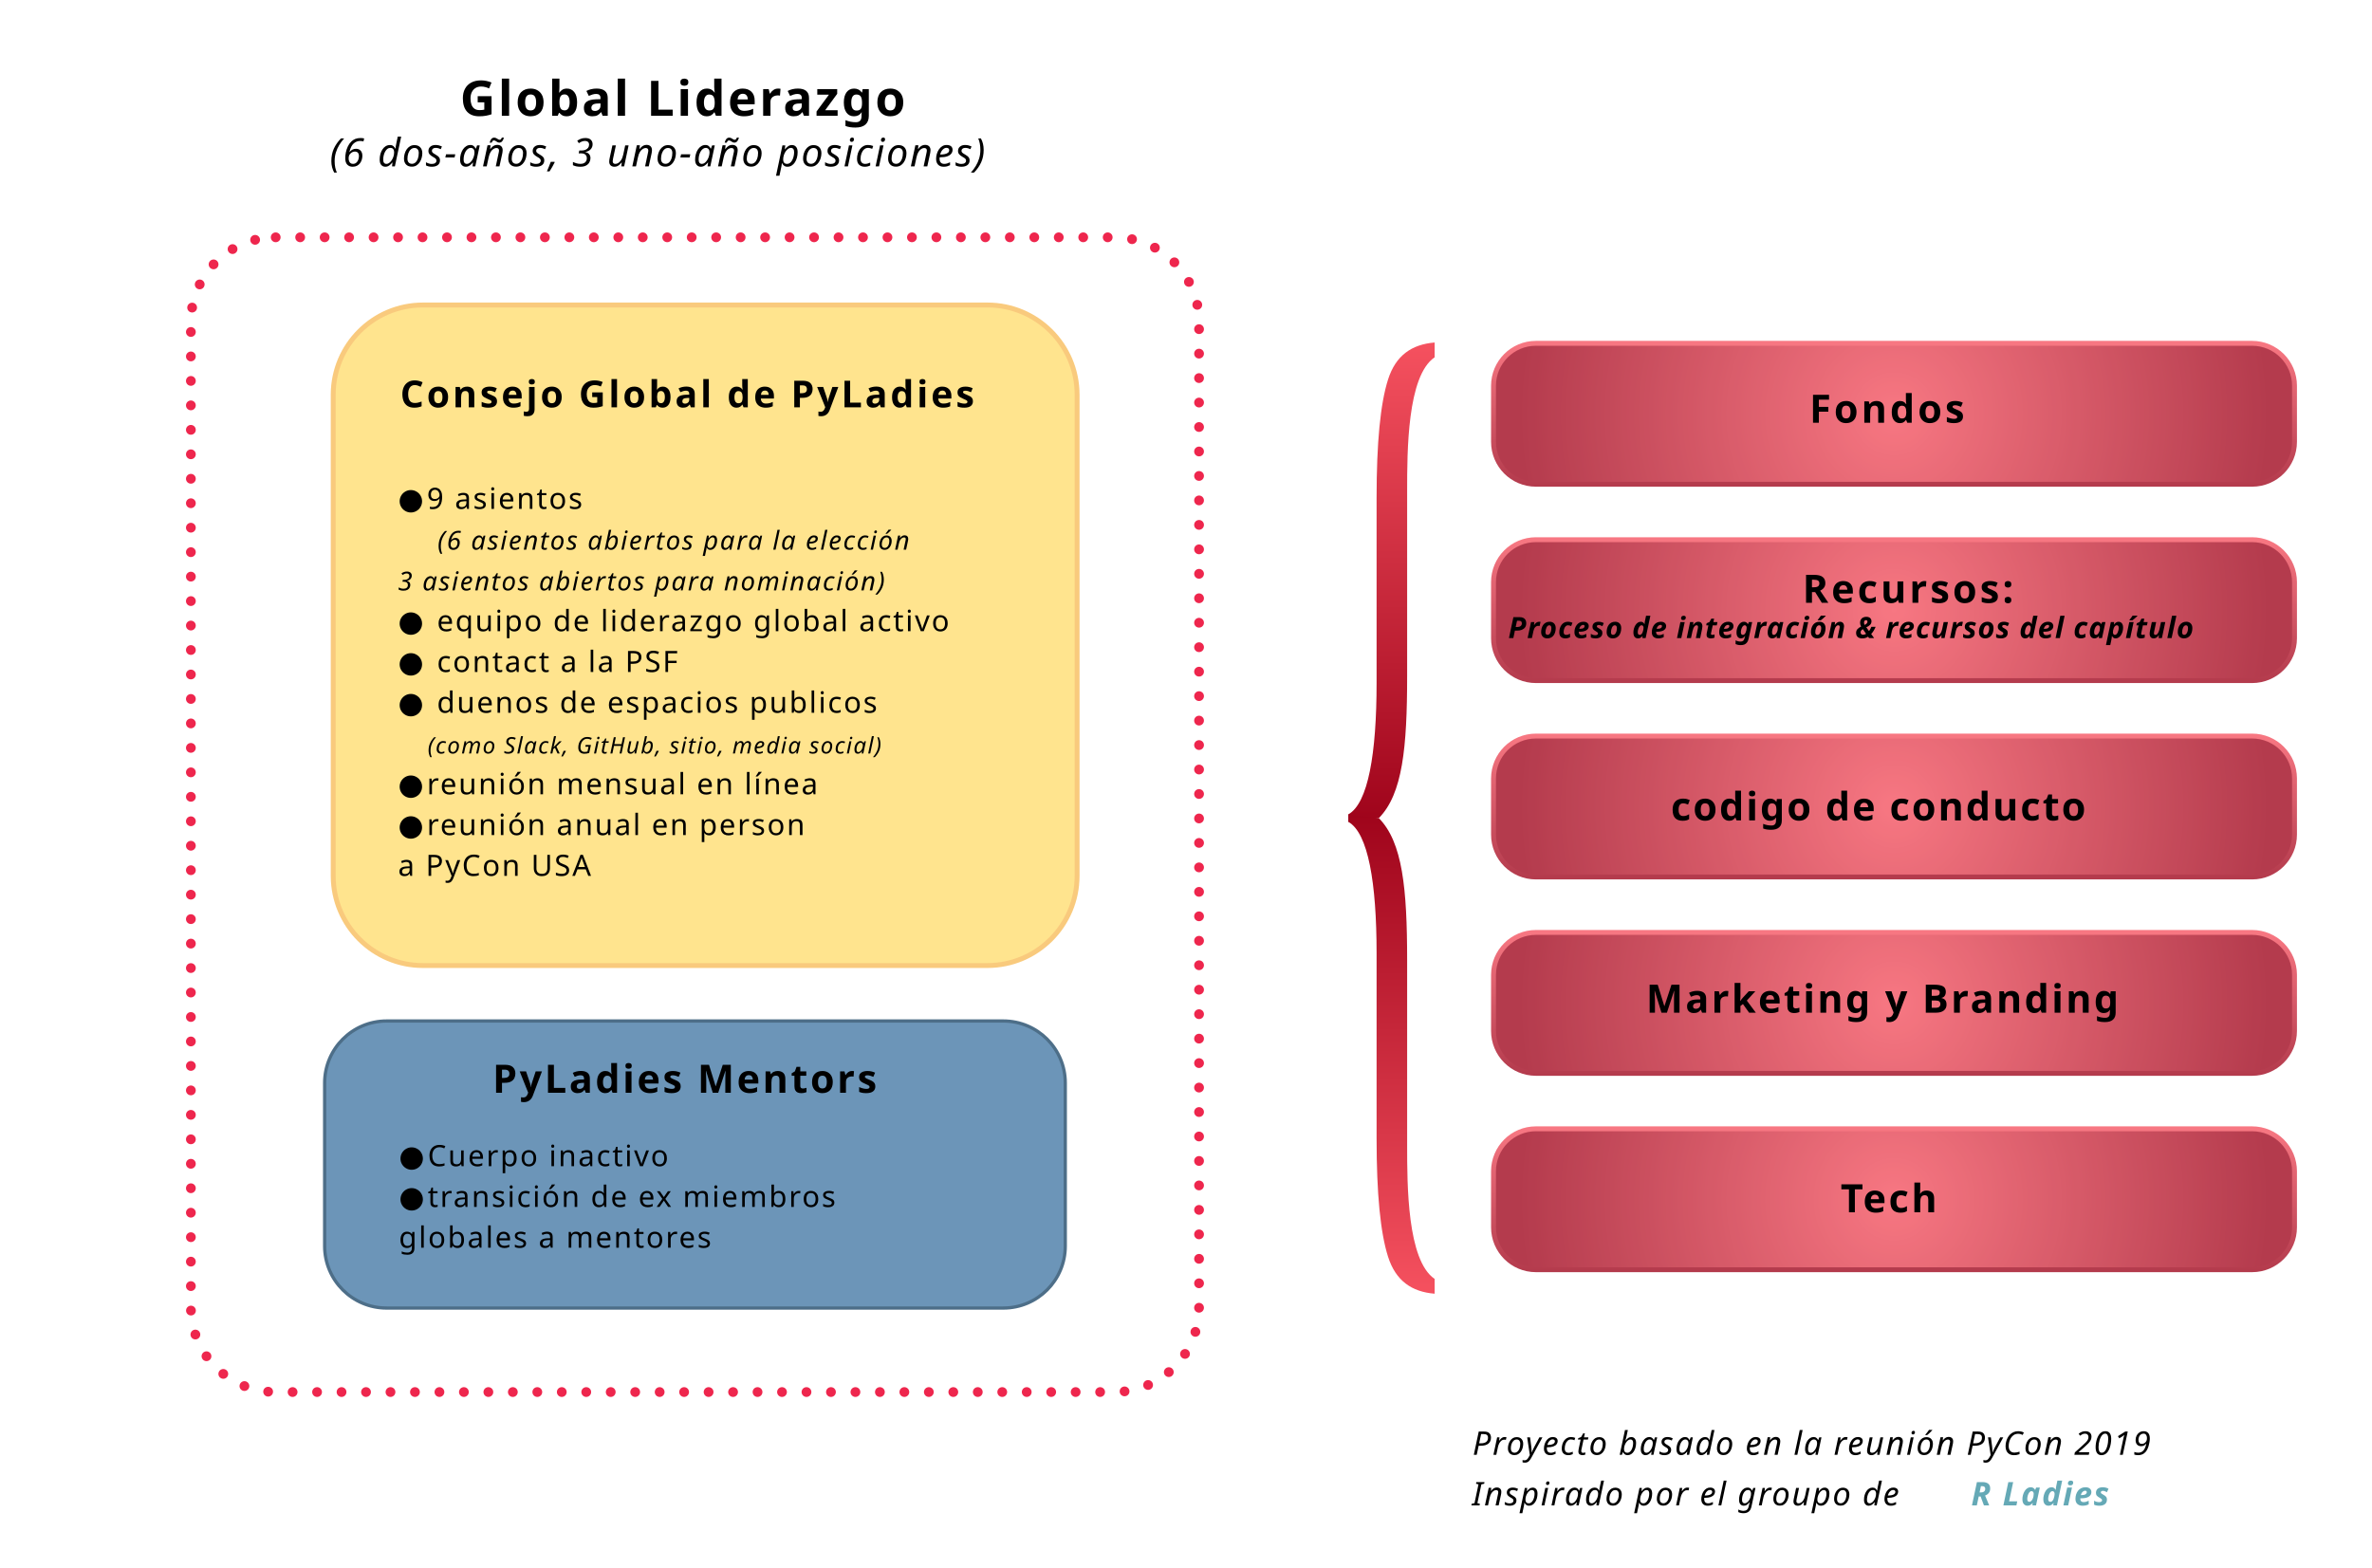
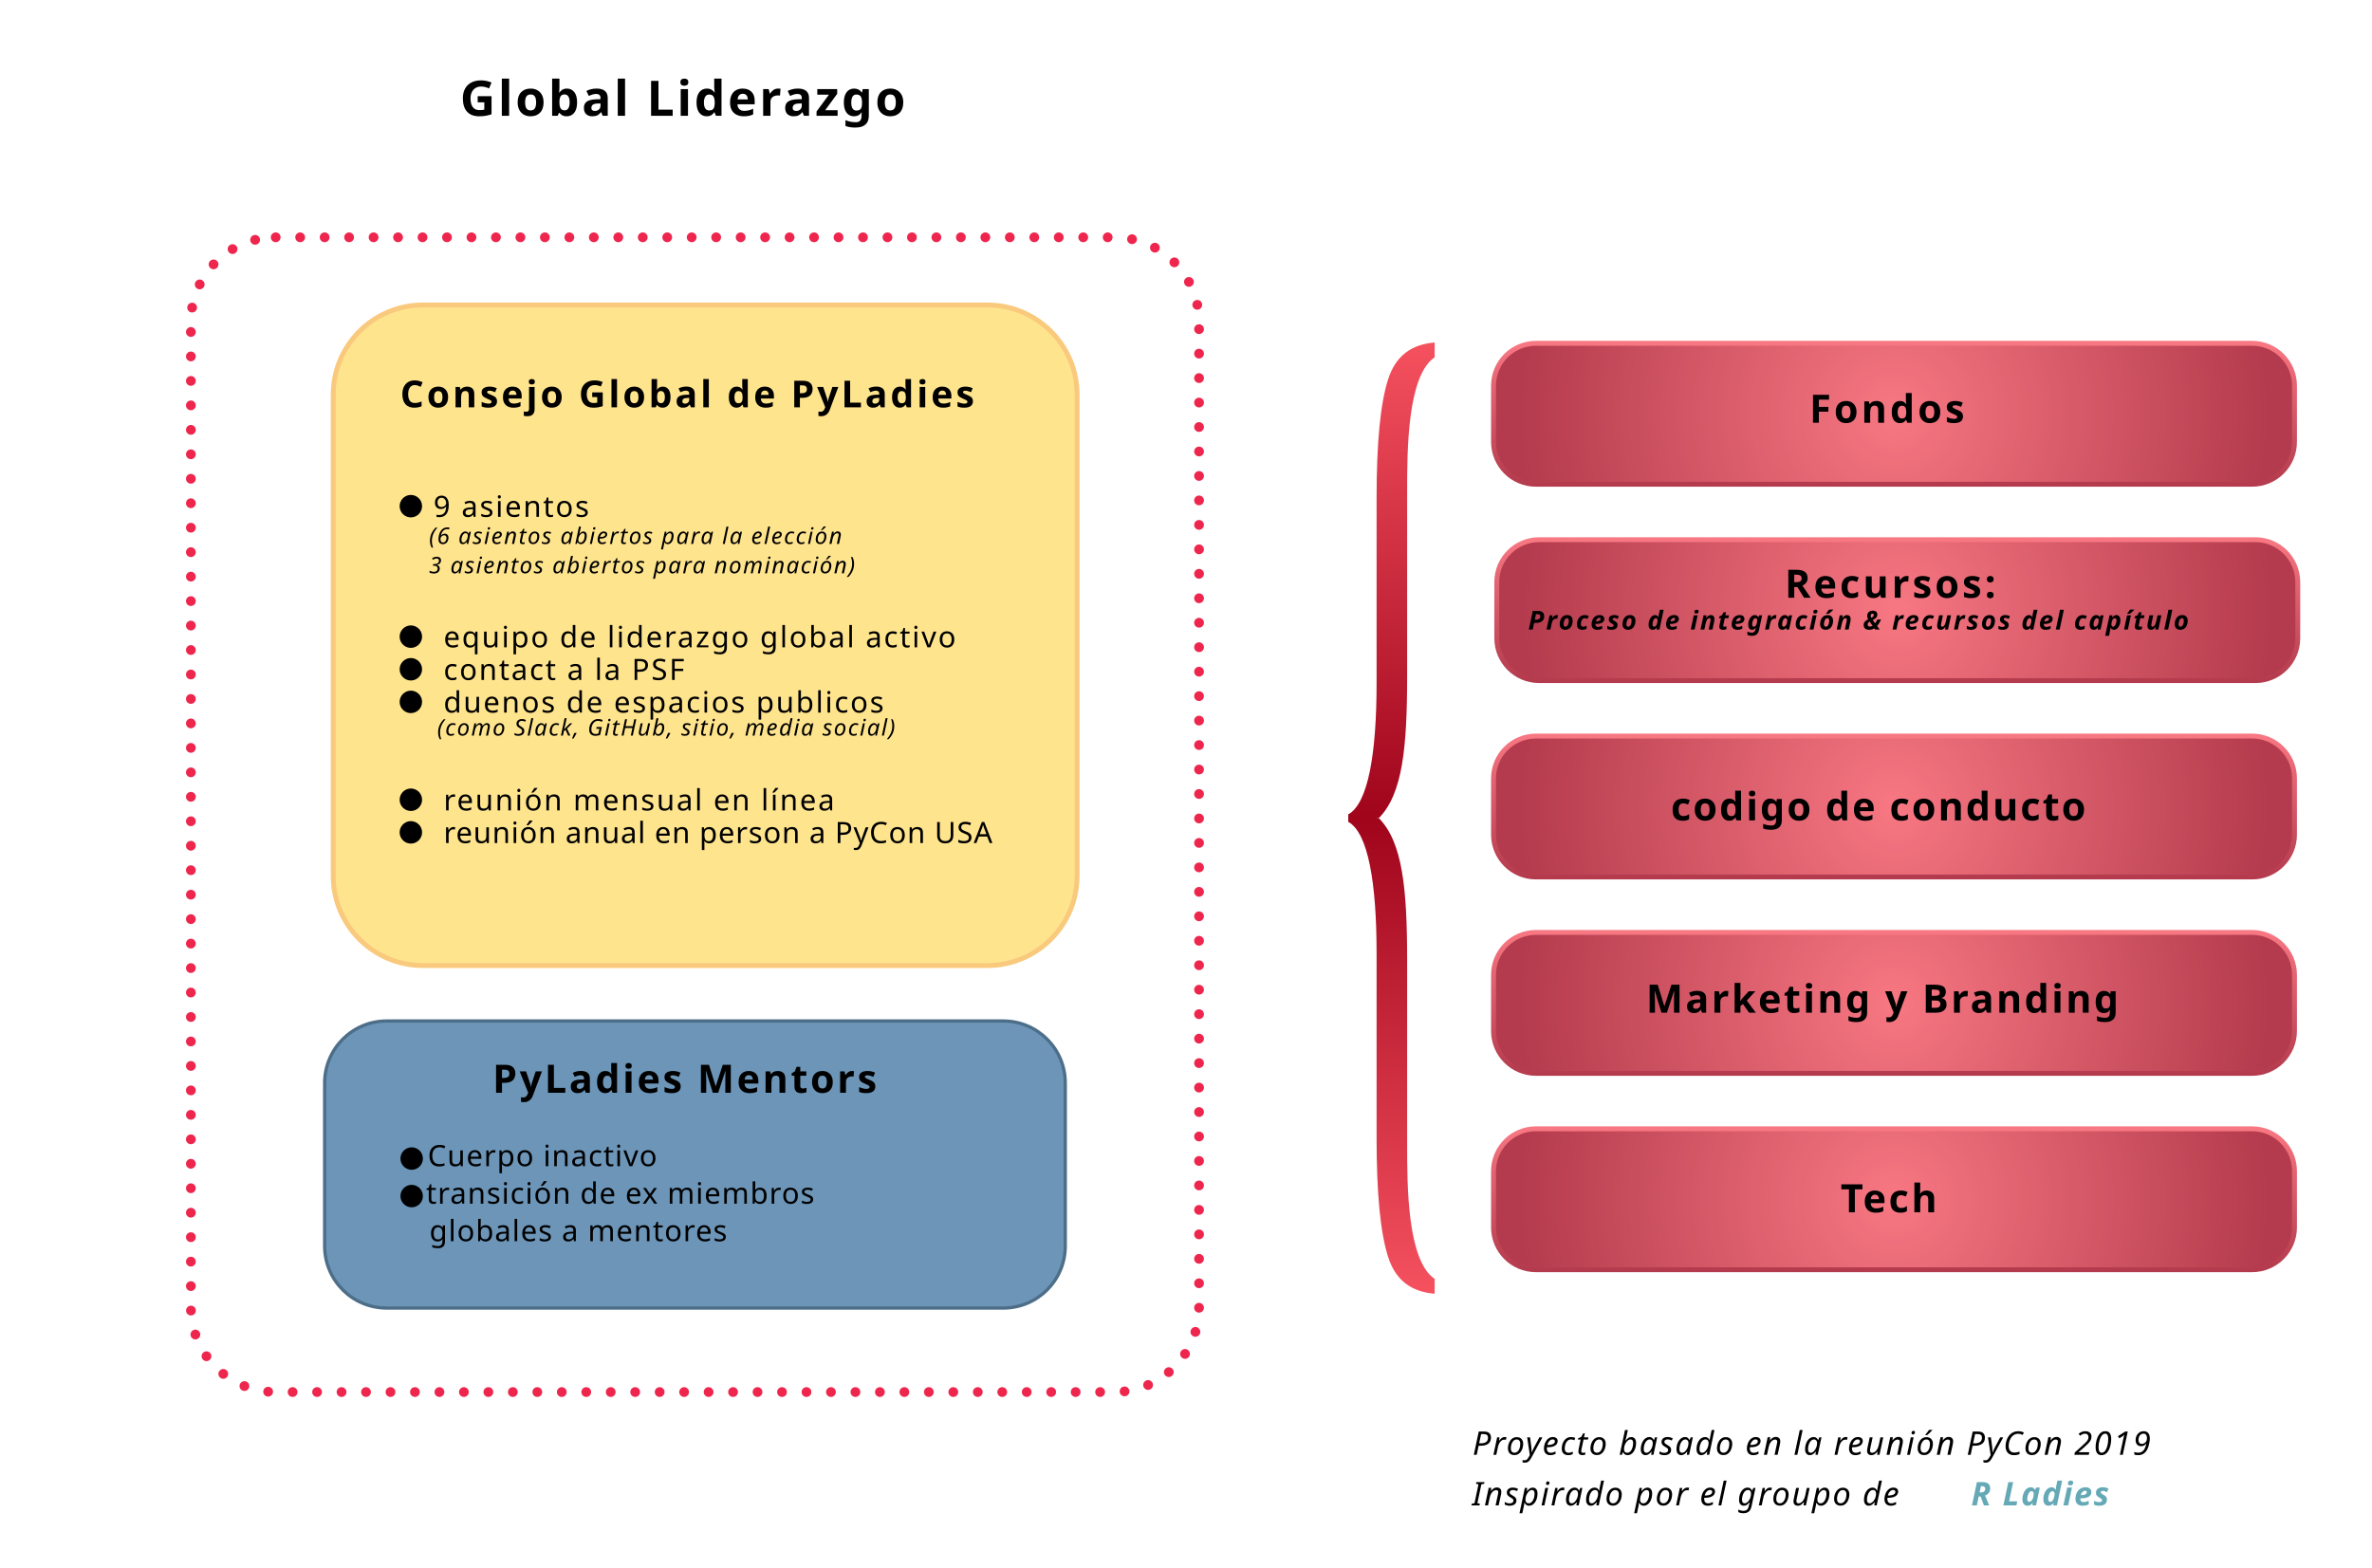
<svg xmlns="http://www.w3.org/2000/svg" width="1454px" height="961px" viewBox="0 0 1454 961" version="1.1">
  <defs>
    <radialGradient cx="50%" cy="50%" fx="50%" fy="50%" r="265.637%" gradientTransform="translate(0.5,0.5),scale(0.175967,1),rotate(-7.075072),translate(-0.5,-0.5)" id="radialGradient-1">
      <stop stop-color="#F5515F" offset="0%" />
      <stop stop-color="#9F041B" offset="100%" />
    </radialGradient>
    <linearGradient x1="50%" y1="0%" x2="50%" y2="100%" id="linearGradient-2">
      <stop stop-color="#F5515F" offset="0%" />
      <stop stop-color="#C42539" offset="55.574%" />
      <stop stop-color="#9F041B" offset="100%" />
    </linearGradient>
    <linearGradient x1="50%" y1="0%" x2="50%" y2="100%" id="linearGradient-3">
      <stop stop-color="#F5515F" offset="0%" />
      <stop stop-color="#9F041B" offset="100%" />
    </linearGradient>
  </defs>
  <g id="Artboard" stroke="none" stroke-width="1" fill="none" fill-rule="evenodd">
    <g id="Global-Leadership" transform="translate(117, 41.5)">
      <path d="M52,104 L566,104 C594.719,104 618,127.281 618,156 L618,760 C618,788.719 594.719,812 566,812 L52,812 C23.281,812 3.51703951e-15,788.719 0,760 L0,156 C-3.51703951e-15,127.281 23.281,104 52,104 Z" id="Dotted-Outline" stroke="#EE264D" stroke-width="6" stroke-linecap="round" stroke-dasharray="0,15" />
      <text id="Global-Liderazgo" font-family="Montserrat-Bold, Montserrat" font-size="30" font-weight="bold" letter-spacing="1.559" fill="#000000">
        <tspan x="164.994" y="29.5">Global Liderazgo</tspan>
      </text>
      <g id="Global-Council" transform="translate(86.5, 145)">
        <rect id="Rectangle" stroke="#F5A623" stroke-width="3" fill="#FFD141" opacity="0.592" x="0.75" y="0.5" width="456" height="405" rx="55" />
-         <text id="●-9-asientos-(6-asie" font-family="LucidaGrande-Bold, Lucida Grande" font-size="18" font-weight="bold" line-spacing="25" letter-spacing="1.085" fill="#000000">
-           <tspan x="40.5" y="125.5">●</tspan>
-           <tspan x="51.992" y="125.5" font-family="Montserrat-Bold, Montserrat"> </tspan>
-           <tspan x="58.171" y="125.5" font-family="Montserrat-SemiBold, Montserrat" font-weight="500"> 9 asientos </tspan>
-           <tspan x="40.5" y="150.5" font-family="Montserrat-SemiBold, Montserrat" font-weight="500">    </tspan>
-           <tspan x="64.713" y="150.5" font-family="Montserrat-MediumItalic, Montserrat" font-size="16" font-style="italic" font-weight="500" letter-spacing="0.965">(6 asientos abiertos para la elección </tspan>
-           <tspan x="40.5" y="175.5" font-family="Montserrat-MediumItalic, Montserrat" font-size="16" font-style="italic" font-weight="500" letter-spacing="0.965">      3 asientos abiertos para nominación) </tspan>
-           <tspan x="417.921" y="175.5" font-family="Montserrat-SemiBold, Montserrat" font-weight="500" />
-           <tspan x="40.5" y="200.5">●</tspan>
-           <tspan x="51.992" y="200.5" font-family="Montserrat-Bold, Montserrat">  </tspan>
-           <tspan x="64.35" y="200.5" font-family="Montserrat-SemiBold, Montserrat" font-weight="500">equipo de liderazgo global activo</tspan>
-           <tspan x="40.5" y="225.5">●</tspan>
-           <tspan x="51.992" y="225.5" font-family="Montserrat-Bold, Montserrat">  </tspan>
-           <tspan x="64.35" y="225.5" font-family="Montserrat-SemiBold, Montserrat" font-weight="500">contact a la PSF 				</tspan>
-           <tspan x="348.5" y="225.5" font-family="Montserrat-Bold, Montserrat" />
-           <tspan x="40.5" y="250.5">●</tspan>
-           <tspan x="51.992" y="250.5" font-family="Montserrat-Bold, Montserrat">  </tspan>
-           <tspan x="64.35" y="250.5" font-family="Montserrat-SemiBold, Montserrat" font-weight="500">duenos de espacios publicos </tspan>
-           <tspan x="40.5" y="275.5" font-family="Montserrat-SemiBold, Montserrat" font-weight="500">   </tspan>
-           <tspan x="58.66" y="275.5" font-family="Montserrat-MediumItalic, Montserrat" font-size="14" font-style="italic" font-weight="500" letter-spacing="0.778">(como Slack, GitHub, sitio, media social)</tspan>
-           <tspan x="375.253" y="275.5" font-family="Montserrat-Bold, Montserrat" />
-           <tspan x="40.5" y="300.5">●</tspan>
-           <tspan x="51.992" y="300.5" font-family="Montserrat-Bold, Montserrat"> </tspan>
-           <tspan x="58.171" y="300.5" font-family="Montserrat-SemiBold, Montserrat" font-weight="500">reunión mensual en línea</tspan>
-           <tspan x="319.858" y="300.5" font-family="Montserrat-Bold, Montserrat" />
-           <tspan x="40.5" y="325.5">●</tspan>
-           <tspan x="51.992" y="325.5" font-family="Montserrat-Bold, Montserrat"> </tspan>
-           <tspan x="58.171" y="325.5" font-family="Montserrat-SemiBold, Montserrat" font-weight="500">reunión	anual en person </tspan>
-           <tspan x="40.5" y="350.5" font-family="Montserrat-SemiBold, Montserrat" font-weight="500">   a PyCon USA</tspan>
+         <text id="●-9-asientos-●-equip" font-family="LucidaGrande-Bold, Lucida Grande" font-size="18" font-weight="bold" line-spacing="20" letter-spacing="1.085" fill="#000000">
+           <tspan x="40.5" y="128.5">●</tspan>
+           <tspan x="55.662" y="130.173" font-family="Montserrat-Bold, Montserrat"> </tspan>
+           <tspan x="62.22" y="130.389" font-family="Montserrat-SemiBold, Montserrat" font-weight="500"> 9 asientos </tspan>
+           <tspan x="60.047" y="153.541" />
+           <tspan x="60.047" y="173.541" />
+           <tspan x="60.047" y="193.541" />
+           <tspan x="40.5" y="208.5">●</tspan>
+           <tspan x="55.662" y="210.173" font-family="Montserrat-Bold, Montserrat">  </tspan>
+           <tspan x="68.399" y="210.389" font-family="Montserrat-SemiBold, Montserrat" font-weight="500">equipo de liderazgo global activo</tspan>
+           <tspan x="40.5" y="228.5">●</tspan>
+           <tspan x="55.662" y="230.173" font-family="Montserrat-Bold, Montserrat">  </tspan>
+           <tspan x="68.399" y="230.389" font-family="Montserrat-SemiBold, Montserrat" font-weight="500">contact a la PSF</tspan>
+           <tspan x="40.5" y="248.5">●</tspan>
+           <tspan x="55.662" y="250.173" font-family="Montserrat-Bold, Montserrat">  </tspan>
+           <tspan x="68.399" y="250.389" font-family="Montserrat-SemiBold, Montserrat" font-weight="500">duenos de espacios publicos</tspan>
+           <tspan x="60.047" y="273.541" />
+           <tspan x="60.047" y="293.541" />
+           <tspan x="40.5" y="308.5">●</tspan>
+           <tspan x="55.662" y="310.173" font-family="Montserrat-Bold, Montserrat">  </tspan>
+           <tspan x="68.399" y="310.389" font-family="Montserrat-SemiBold, Montserrat" font-weight="500">reunión mensual en línea</tspan>
+           <tspan x="345.584" y="313.541" font-family="Montserrat-Bold, Montserrat" />
+           <tspan x="40.5" y="328.5">●</tspan>
+           <tspan x="55.662" y="330.173" font-family="Montserrat-Bold, Montserrat">  </tspan>
+           <tspan x="68.399" y="330.389" font-family="Montserrat-SemiBold, Montserrat" font-weight="500" letter-spacing="0.485">reunión anual en person a PyCon USA</tspan>
        </text>
        <text id="Consejo-Global-de-Py" font-family="Montserrat-Bold, Montserrat" font-size="22.8" font-weight="bold" letter-spacing="1.755" fill="#000000">
          <tspan x="41.823" y="63.225">Consejo Global de PyLadies </tspan>
          <tspan x="172.75" y="91.225">				</tspan>
          <tspan x="228.75" y="119.225" font-family="Montserrat-Regular, Montserrat" font-size="15.2" font-weight="normal" letter-spacing="1.17" />
          <tspan x="228.75" y="138.225" font-family="Montserrat-Regular, Montserrat" font-size="15.2" font-weight="normal" letter-spacing="1.17" />
        </text>
      </g>
      <g id="Advisors" transform="translate(81.5, 584)">
        <rect id="Rectangle" stroke="#0C395D" stroke-width="2" fill="#366F9E" opacity="0.732" x="0.5" y="0.5" width="454" height="176" rx="38" />
-         <text id="●-Cuerpo-inactivo-●" font-family="Montserrat-SemiBold, Montserrat" font-size="18" font-weight="500" line-spacing="25" letter-spacing="1.085" fill="#000000">
-           <tspan x="46" y="64.5" />
-           <tspan x="46" y="89.5" font-family="LucidaGrande-Bold, Lucida Grande" font-weight="bold">●</tspan>
-           <tspan x="57.492" y="89.5" font-family="Montserrat-Bold, Montserrat" font-weight="bold"> </tspan>
-           <tspan x="63.671" y="89.5">Cuerpo inactivo				</tspan>
-           <tspan x="46" y="114.5" font-family="LucidaGrande-Bold, Lucida Grande" font-weight="bold">●</tspan>
-           <tspan x="57.492" y="114.5" font-family="Montserrat-Bold, Montserrat" font-weight="bold"> </tspan>
-           <tspan x="63.671" y="114.5">transición de ex miembros</tspan>
-           <tspan x="46" y="139.5">   globales a mentores</tspan>
+         <text id="●-Cuerpo-inactivo-●" font-family="Montserrat-SemiBold, Montserrat" font-size="18" font-weight="500" line-spacing="25" letter-spacing="1.085">
+           <tspan x="46" y="64.5" fill="#000000" />
+           <tspan x="46" y="89.5" font-family="LucidaGrande-Bold, Lucida Grande" font-weight="bold" line-spacing="23" fill="#000000">●</tspan>
+           <tspan x="57.492" y="89.5" font-family="Montserrat-Bold, Montserrat" font-weight="bold" line-spacing="23" fill="#000000"> </tspan>
+           <tspan x="63.671" y="89.5" line-spacing="23" letter-spacing="0.585" fill="#000000">Cuerpo inactivo</tspan>
+           <tspan x="46" y="112.5" font-family="LucidaGrande-Bold, Lucida Grande" font-weight="bold" line-spacing="23" letter-spacing="0.585" fill="#000000">●</tspan>
+           <tspan x="56.992" y="112.5" font-family="Montserrat-Bold, Montserrat" font-weight="bold" line-spacing="23" letter-spacing="0.585" fill="#000000"> </tspan>
+           <tspan x="62.671" y="112.5" line-spacing="23" letter-spacing="0.585" fill="#000000">transición de ex miembros</tspan>
+           <tspan x="46" y="135.5" line-spacing="23" letter-spacing="0.585" fill="#6C95B8">__</tspan>
+           <tspan x="64.721" y="135.5" line-spacing="23" letter-spacing="0.585" fill="#000000">globales a mentores</tspan>
        </text>
        <text id="PyLadies-Mentors" font-family="Montserrat-Bold, Montserrat" font-size="24" font-weight="bold" letter-spacing="1.547" fill="#000000">
          <tspan x="103.439" y="44.5">PyLadies Mentors </tspan>
          <tspan x="171.5" y="73.5">				</tspan>
          <tspan x="227.5" y="102.5" font-family="Montserrat-Regular, Montserrat" font-size="16" font-weight="normal" letter-spacing="0.931" />
          <tspan x="227.5" y="121.5" font-family="Montserrat-Regular, Montserrat" font-size="16" font-weight="normal" letter-spacing="0.931" />
        </text>
      </g>
    </g>
    <g id="Projects" transform="translate(826, 210)">
      <rect id="Rectangle" stroke="url(#linearGradient-2)" stroke-width="3" fill="url(#radialGradient-1)" opacity="0.779" x="89.5" y="482.1" width="491" height="86.4" rx="26" />
      <text id="Tech" font-family="Montserrat-Bold, Montserrat" font-size="24" font-weight="bold" letter-spacing="1.547" fill="#000000">
        <tspan x="302.242" y="533.3">Tech</tspan>
        <tspan x="367.758" y="533.3" font-family="Montserrat-Regular, Montserrat" font-size="16" font-weight="normal" letter-spacing="0.931" />
        <tspan x="335" y="562.3" font-family="Montserrat-Regular, Montserrat" font-size="16" font-weight="normal" letter-spacing="0.931" />
      </text>
      <rect id="Rectangle" stroke="url(#linearGradient-2)" stroke-width="3" fill="url(#radialGradient-1)" opacity="0.779" x="89.5" y="361.7" width="491" height="86.4" rx="26" />
      <text id="Marketing-y-Branding" font-family="Montserrat-Bold, Montserrat" font-size="24" font-weight="bold" letter-spacing="1.447" fill="#000000">
        <tspan x="183.045" y="410.9">Marketing y Branding</tspan>
        <tspan x="486.955" y="410.9" font-family="Montserrat-Regular, Montserrat" font-size="16" font-weight="normal" letter-spacing="0.831" />
        <tspan x="335" y="439.9" font-family="Montserrat-Regular, Montserrat" font-size="16" font-weight="normal" letter-spacing="0.831" />
      </text>
      <rect id="Rectangle" stroke="url(#linearGradient-2)" stroke-width="3" fill="url(#radialGradient-1)" opacity="0.779" x="89.5" y="241.3" width="491" height="86.4" rx="26" />
      <text id="codigo-de-conducto" font-family="Montserrat-Bold, Montserrat" font-size="24" font-weight="bold" letter-spacing="1.247" fill="#000000">
        <tspan x="198.22" y="293">codigo de conducto</tspan>
        <tspan x="335" y="322" font-family="Montserrat-Regular, Montserrat" font-size="16" font-weight="normal" letter-spacing="0.631" />
      </text>
-       <rect id="Rectangle" stroke="url(#linearGradient-2)" stroke-width="3" fill="url(#radialGradient-1)" opacity="0.779" x="89.5" y="120.9" width="491" height="86.4" rx="26" />
-       <text id="Recursos:-Proceso-de" font-family="Montserrat-Bold, Montserrat" font-size="24" font-weight="bold" letter-spacing="1.847" fill="#000000">
-         <tspan x="278.926" y="159.6">Recursos:</tspan>
-         <tspan x="416.798" y="159.6" font-family="Montserrat-BoldItalic, Montserrat" font-size="12" font-style="italic" letter-spacing="0.399" />
-         <tspan x="98.5" y="181.232" font-family="Montserrat-BoldItalic, Montserrat" font-size="18" font-style="italic" line-spacing="15" letter-spacing="0.598">Proceso de integración &amp; recursos del capítulo</tspan>
-         <tspan x="581.761" y="186.6" font-family="Montserrat-Regular, Montserrat" font-size="18" font-weight="normal" line-spacing="15" letter-spacing="1.385" />
+       <rect id="Rectangle" stroke="url(#linearGradient-2)" stroke-width="3" fill="url(#radialGradient-1)" opacity="0.779" x="91.5" y="120.9" width="491" height="86.4" rx="26" />
+       <text id="Proceso-de-integraci" font-family="Montserrat-BoldItalic, Montserrat" font-size="16" font-style="italic" font-weight="bold" letter-spacing="1.231" fill="#000000">
+         <tspan x="110.73" y="176">  Proceso de integración &amp; recursos del capítulo</tspan>
+       </text>
+       <text id="Recursos:" font-family="Montserrat-Bold, Montserrat" font-size="24" font-weight="bold" letter-spacing="1.847" fill="#000000">
+         <tspan x="268.064" y="156.5">Recursos:</tspan>
+         <tspan x="405.936" y="156.5" font-family="Montserrat-BoldItalic, Montserrat" font-size="12" font-style="italic" letter-spacing="0.399" />
      </text>
      <rect id="Rectangle" stroke="url(#linearGradient-2)" stroke-width="3" fill="url(#radialGradient-1)" opacity="0.779" x="89.5" y="0.5" width="491" height="86.4" rx="26" />
      <text id="Fondos" font-family="Montserrat-Bold, Montserrat" font-size="24" font-weight="bold" letter-spacing="1.847" fill="#000000">
        <tspan x="283.199" y="49.2">Fondos</tspan>
        <tspan x="386.801" y="49.2" font-family="Montserrat-Regular, Montserrat" font-size="16" font-weight="normal" letter-spacing="1.231" />
        <tspan x="335" y="78.2" font-family="Montserrat-Regular, Montserrat" font-size="16" font-weight="normal" letter-spacing="1.231" />
      </text>
      <g id="ouput-bracket" transform="translate(0.5, 0)" fill="url(#linearGradient-3)" fill-rule="nonzero">
        <path d="M0,293.85 L0,289.312 C12.175,282.504 17.326,251.871 17.326,208.758 L17.326,95.303 C17.326,61.266 19.668,37.44 24.351,22.691 C29.033,7.942 38.867,1.135 52.916,0 L52.916,9.076 C36.057,20.422 36.057,66.939 36.057,90.764 L36.057,204.22 C36.057,248.468 33.248,276.832 18.731,291.581" id="a" />
        <path d="M0,583.213 L0,578.674 C12.175,571.867 17.326,541.234 17.326,498.121 L17.326,384.665 C17.326,350.629 19.668,326.803 24.351,312.054 C29.033,297.304 38.867,290.497 52.916,289.363 L52.916,298.439 C36.057,309.785 36.057,356.301 36.057,380.127 L36.057,493.583 C36.057,537.83 33.248,566.194 18.731,580.943" id="a" transform="translate(26.45776, 436.2876) scale(1, -1) translate(-26.45776, -436.2876) " />
      </g>
    </g>
    <g id="Aknowledgements" transform="translate(886, 873)" font-family="Montserrat-SemiBoldItalic, Montserrat" font-size="20" font-style="italic" font-weight="500" letter-spacing="0.939">
      <text id="Proyecto-basado-en-l" fill="#000000">
        <tspan x="16.604" y="19">Proyecto basado en la reunión PyCon 2019</tspan>
      </text>
      <text id="Inspirado-por-el-gro">
        <tspan x="16.35" y="50" fill="#000000">Inspirado por el groupo de </tspan>
        <tspan x="322.271" y="50" font-family="Montserrat-BoldItalic, Montserrat" font-weight="bold" fill="#65A9B6">R Ladies</tspan>
      </text>
    </g>
-     <text id="(6-dos-años,-3-uno-a" font-family="Montserrat-SemiBoldItalic, Montserrat" font-size="24" font-style="italic" font-weight="500" letter-spacing="1" fill="#000000">
-       <tspan x="202.16" y="102">(6 dos-años, 3 uno-año posiciones)</tspan>
+     <text id="(6-asientos-abiertos" font-family="Montserrat-MediumItalic, Montserrat" font-size="14" font-style="italic" font-weight="500" letter-spacing="0.844" fill="#000000">
+       <tspan x="263" y="333.5">(6 asientos abiertos para la elección </tspan>
+       <tspan x="263" y="351.5"> 3 asientos abiertos para nominación) </tspan>
+     </text>
+     <text id="(como-Slack,-GitHub," font-family="Montserrat-MediumItalic, Montserrat" font-size="14" font-style="italic" font-weight="500" letter-spacing="0.844" fill="#000000">
+       <tspan x="268" y="451"> (como Slack, GitHub, sitio, media social)</tspan>
    </text>
  </g>
</svg>
